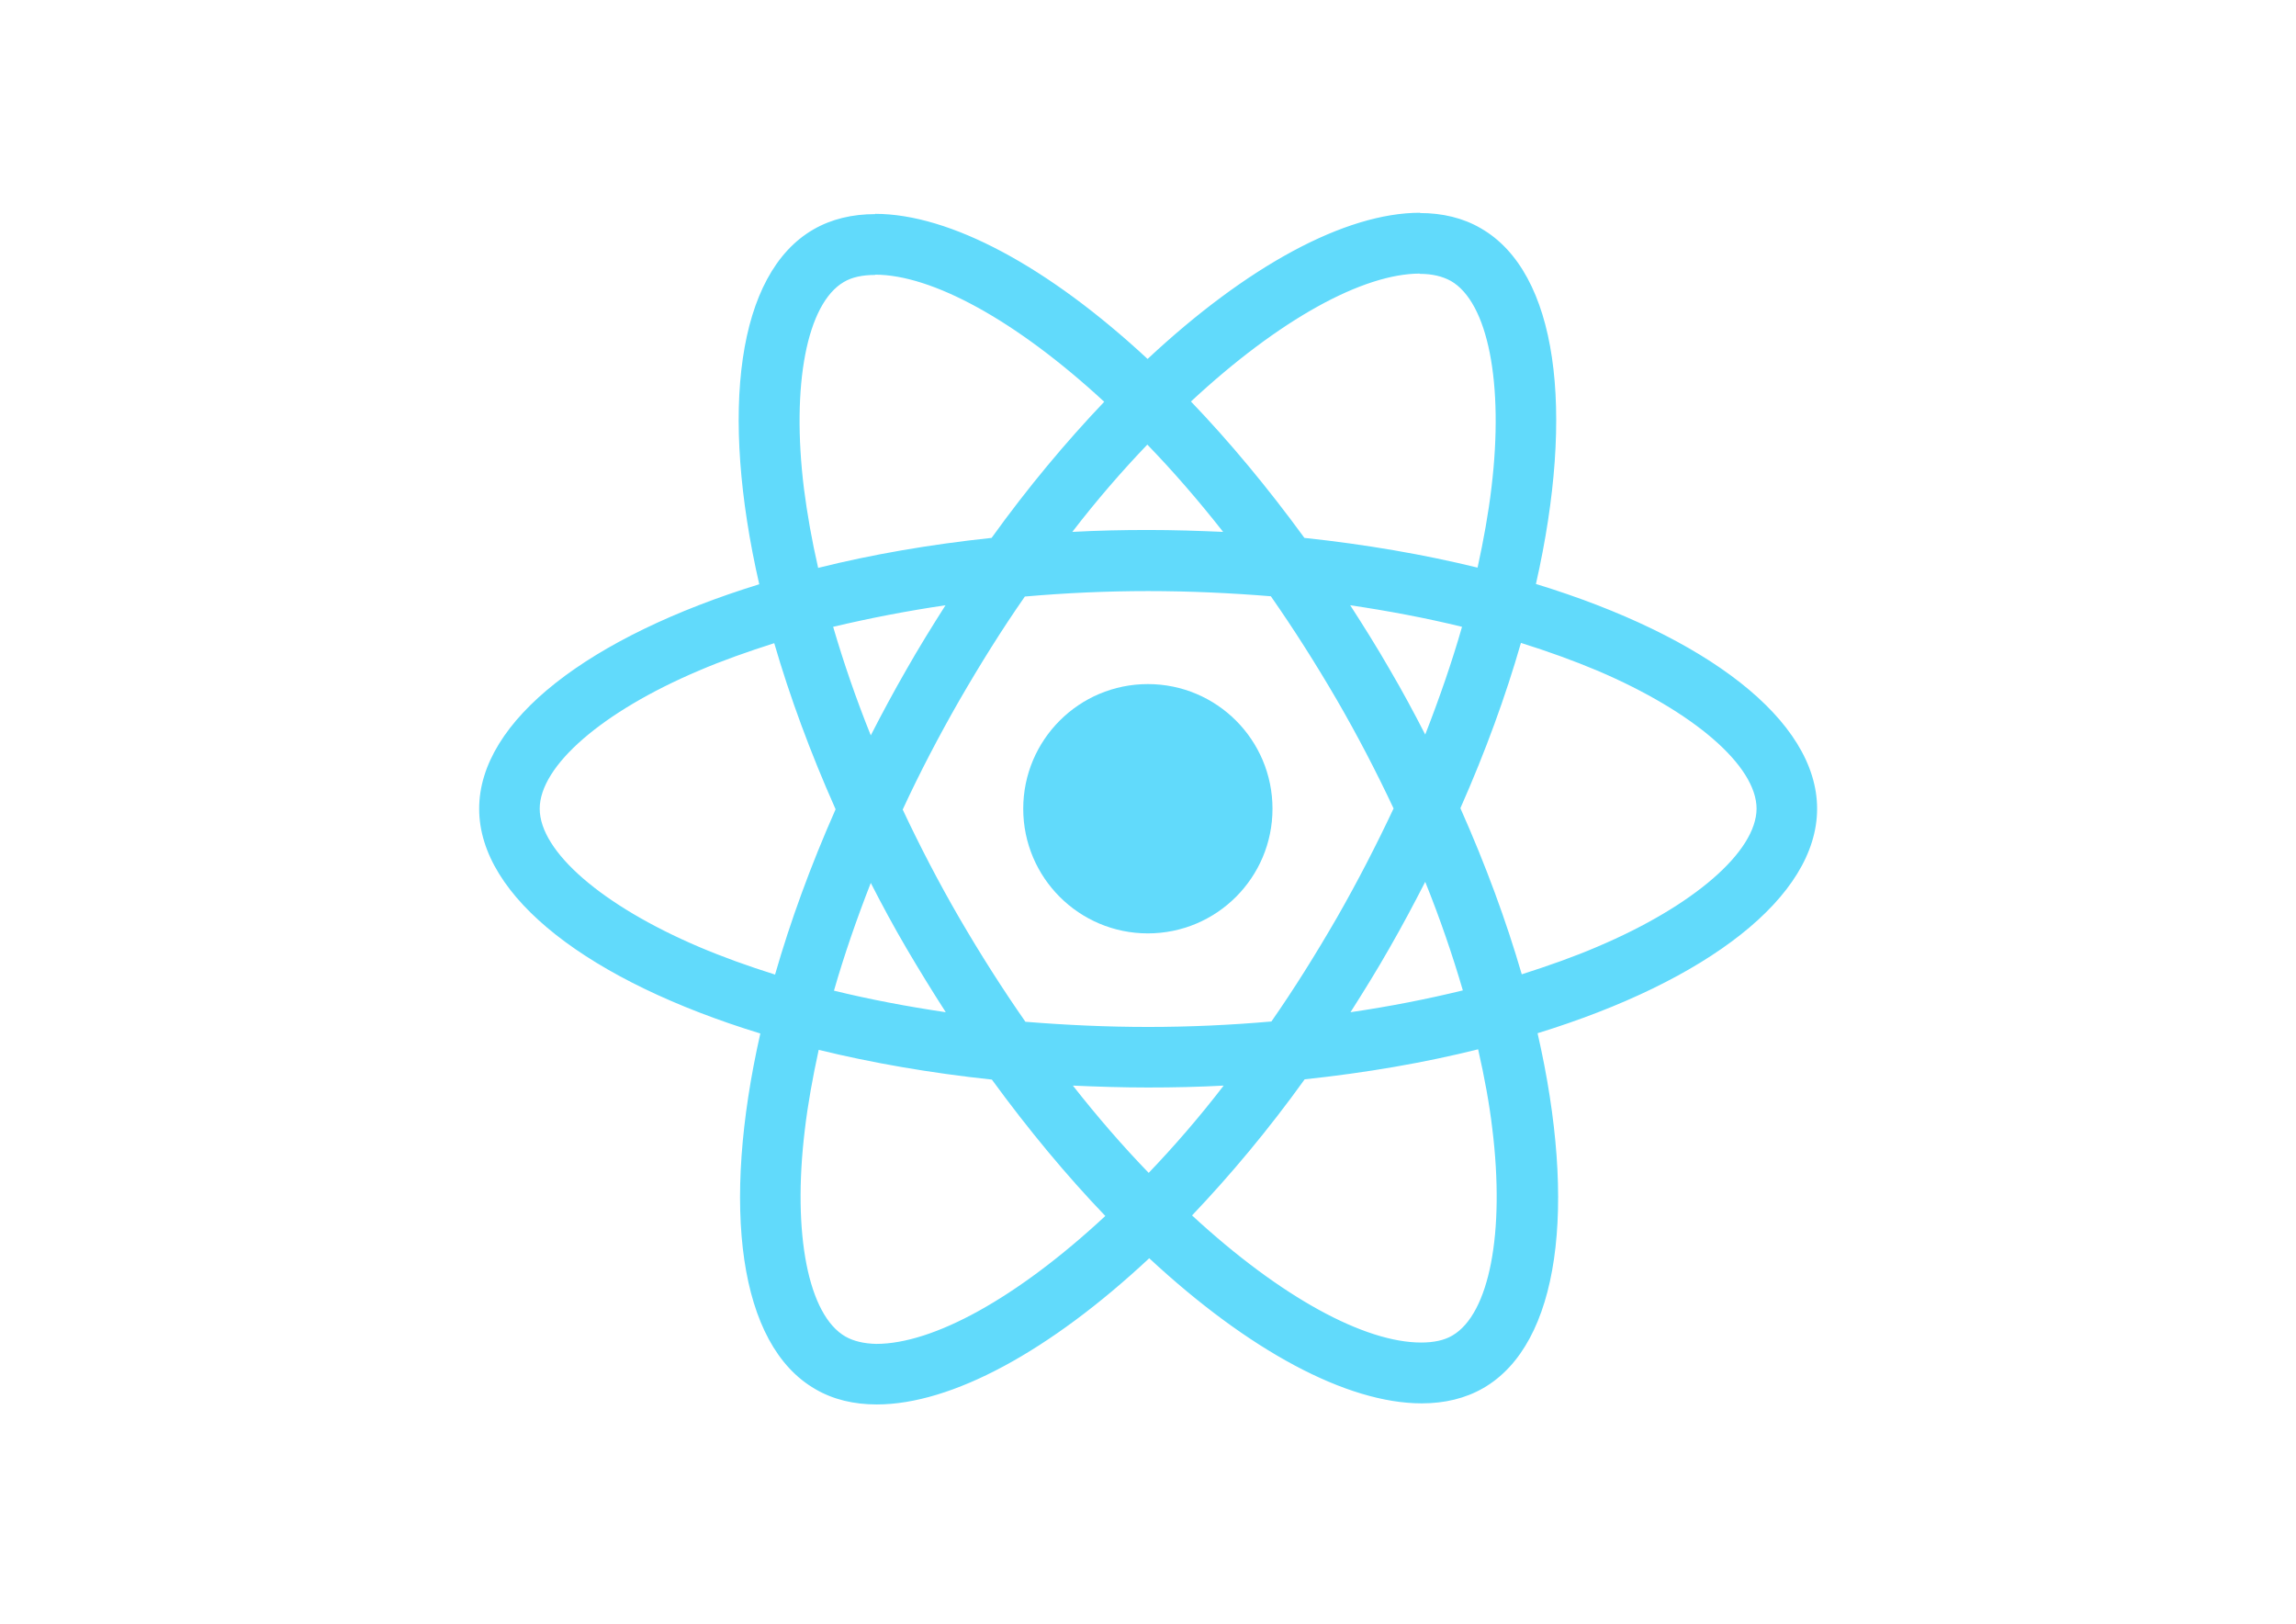
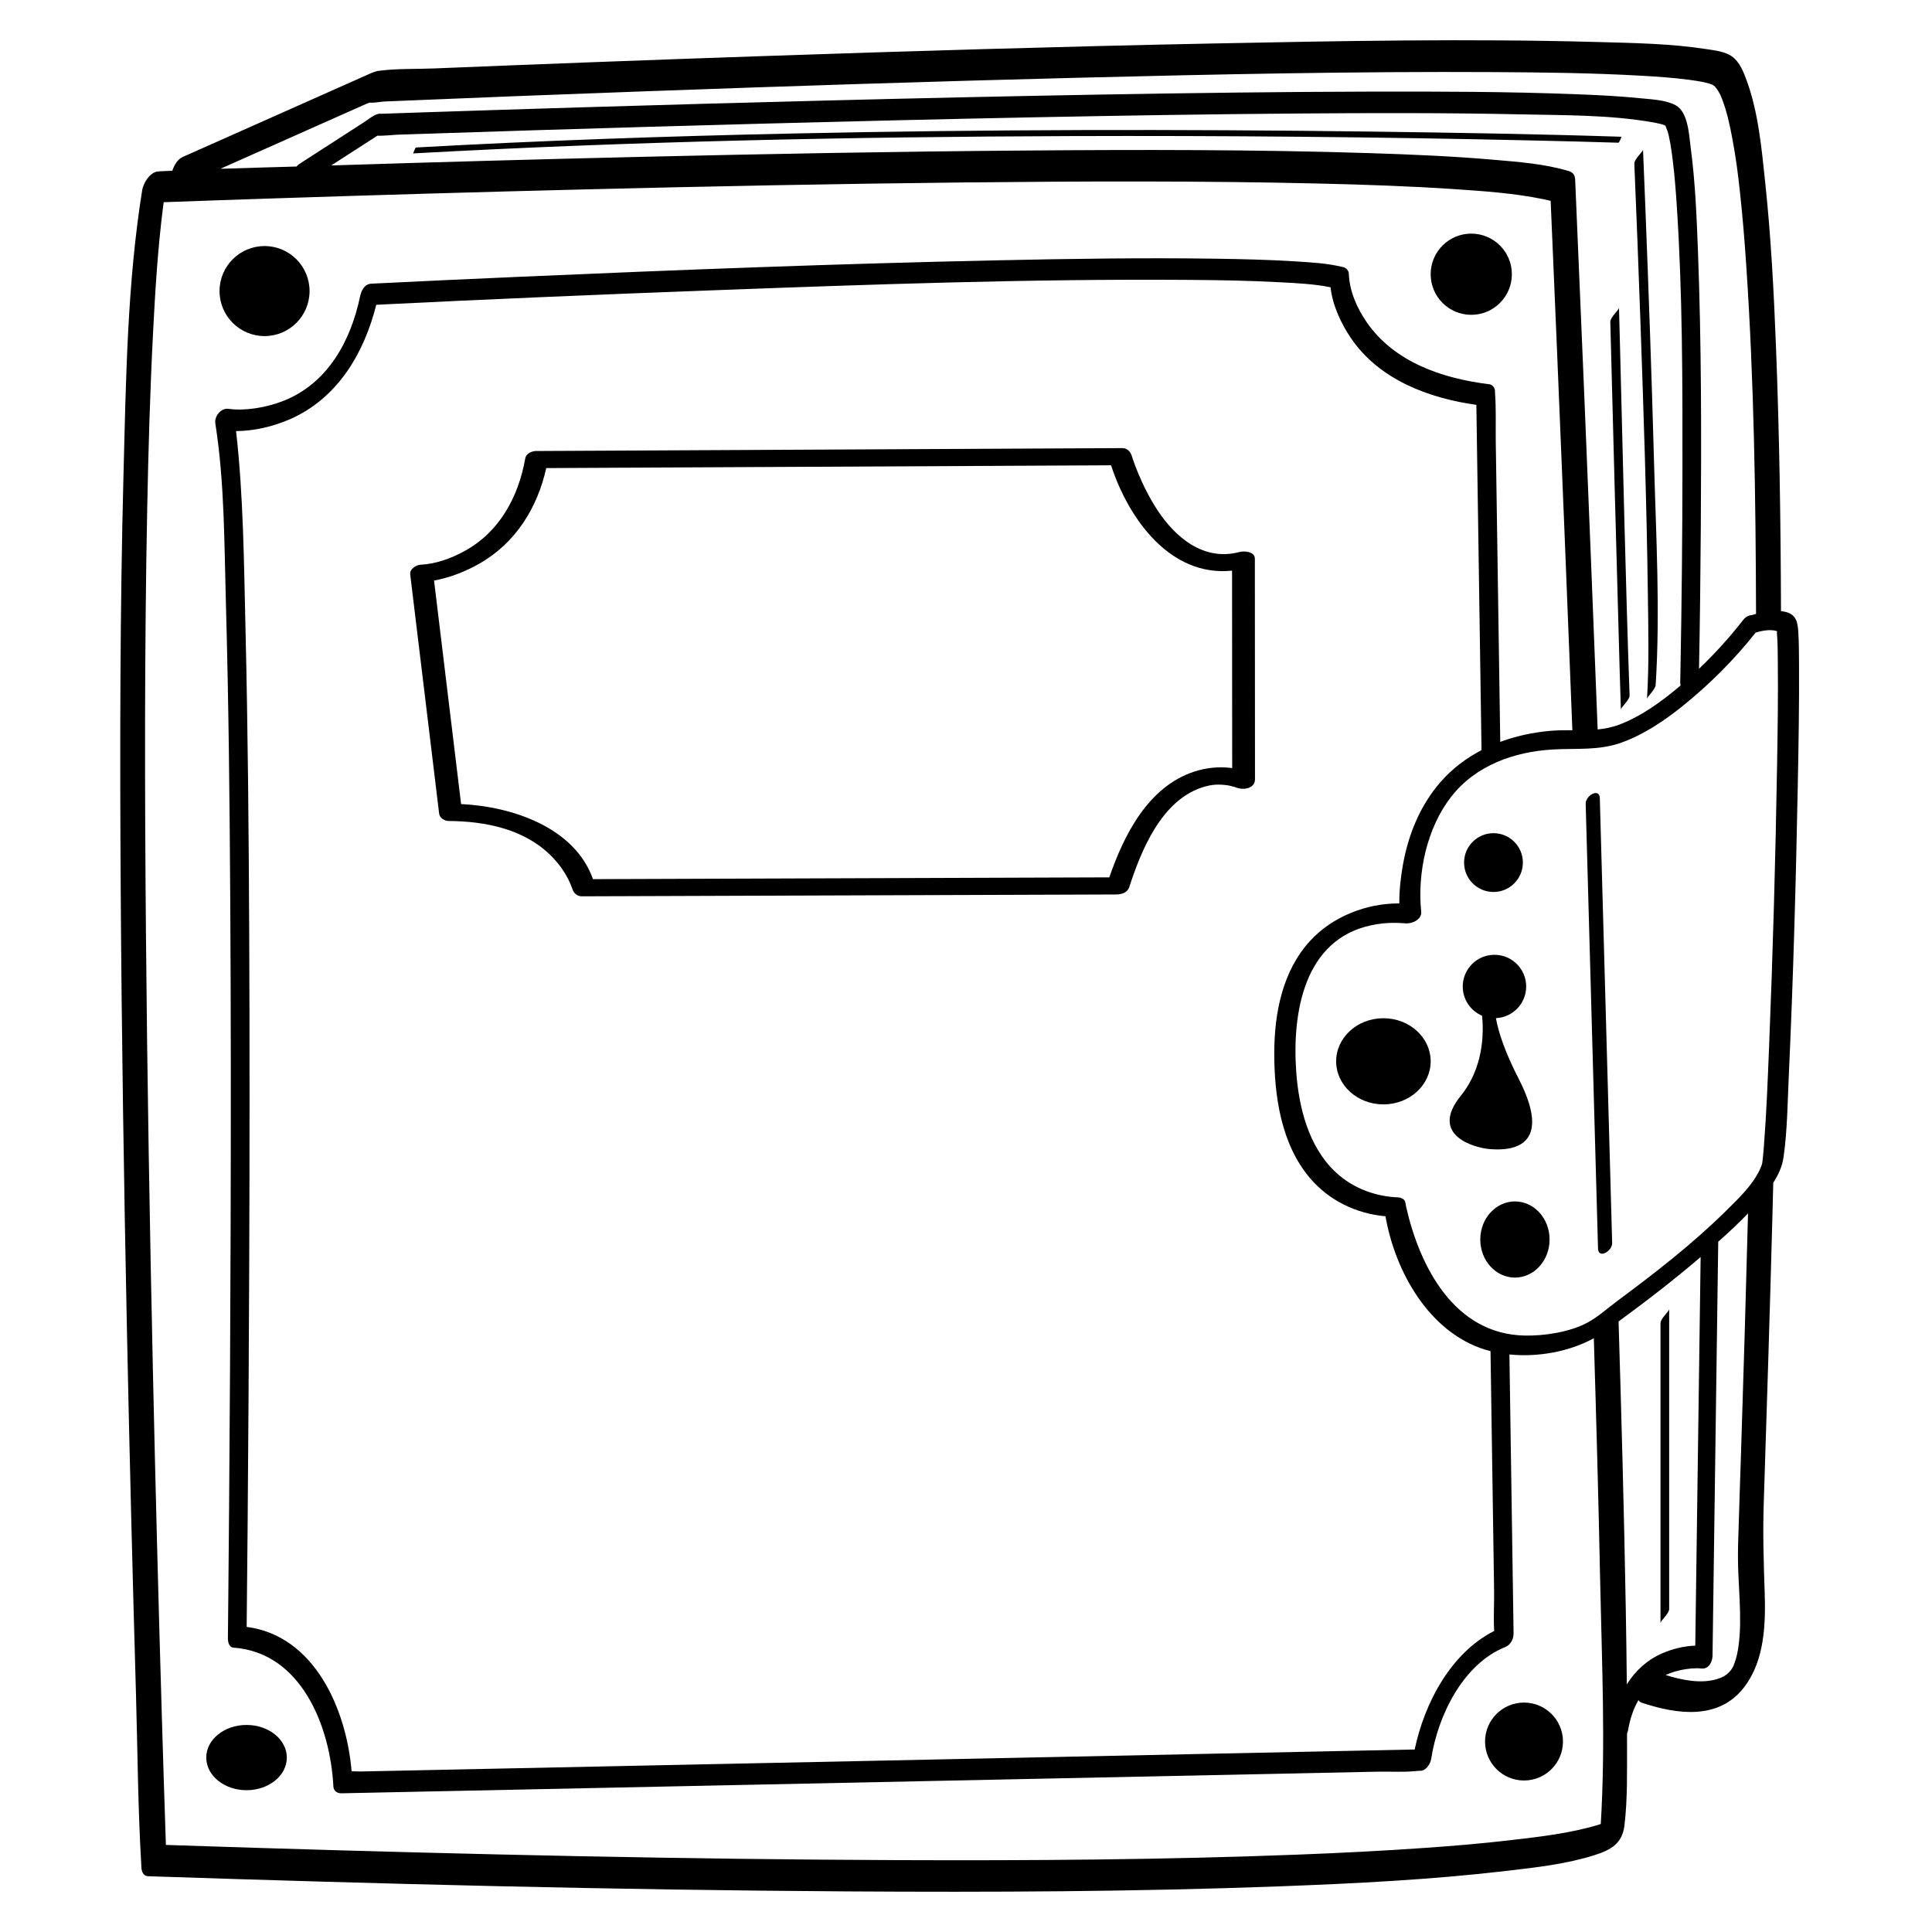
- <svg xmlns="http://www.w3.org/2000/svg" viewBox="0 0 841.9 595.3">
-   <g fill="#61DAFB">
-     <path d="M666.3 296.5c0-32.5-40.7-63.3-103.1-82.4 14.4-63.6 8-114.2-20.2-130.4-6.5-3.8-14.1-5.6-22.4-5.6v22.3c4.6 0 8.3.9 11.4 2.6 13.6 7.8 19.5 37.5 14.9 75.7-1.1 9.4-2.9 19.3-5.1 29.4-19.6-4.8-41-8.5-63.5-10.9-13.5-18.5-27.5-35.3-41.6-50 32.6-30.3 63.2-46.9 84-46.9V78c-27.5 0-63.5 19.6-99.9 53.6-36.4-33.8-72.4-53.2-99.9-53.2v22.3c20.7 0 51.4 16.5 84 46.6-14 14.7-28 31.4-41.3 49.9-22.6 2.4-44 6.1-63.6 11-2.3-10-4-19.7-5.2-29-4.7-38.2 1.1-67.9 14.6-75.8 3-1.8 6.9-2.6 11.5-2.6V78.5c-8.4 0-16 1.8-22.6 5.6-28.1 16.2-34.4 66.7-19.9 130.1-62.2 19.2-102.7 49.9-102.7 82.3 0 32.5 40.7 63.3 103.1 82.4-14.4 63.6-8 114.2 20.2 130.4 6.5 3.8 14.1 5.6 22.5 5.6 27.5 0 63.5-19.6 99.9-53.6 36.4 33.8 72.4 53.2 99.9 53.2 8.4 0 16-1.8 22.6-5.6 28.1-16.2 34.4-66.7 19.9-130.1 62-19.1 102.5-49.9 102.5-82.3zm-130.2-66.7c-3.7 12.9-8.3 26.2-13.5 39.5-4.1-8-8.4-16-13.1-24-4.6-8-9.5-15.8-14.4-23.4 14.2 2.1 27.9 4.7 41 7.9zm-45.8 106.5c-7.8 13.5-15.8 26.3-24.1 38.2-14.9 1.3-30 2-45.2 2-15.1 0-30.2-.7-45-1.9-8.3-11.9-16.4-24.6-24.2-38-7.6-13.1-14.5-26.4-20.8-39.8 6.2-13.4 13.2-26.8 20.7-39.9 7.8-13.5 15.8-26.3 24.1-38.2 14.9-1.3 30-2 45.2-2 15.1 0 30.2.7 45 1.9 8.3 11.9 16.4 24.6 24.2 38 7.6 13.1 14.5 26.4 20.8 39.8-6.3 13.4-13.2 26.8-20.7 39.9zm32.3-13c5.4 13.4 10 26.8 13.8 39.8-13.1 3.2-26.9 5.9-41.2 8 4.9-7.7 9.8-15.6 14.4-23.7 4.6-8 8.9-16.1 13-24.1zM421.2 430c-9.3-9.6-18.6-20.3-27.8-32 9 .4 18.2.7 27.5.7 9.4 0 18.7-.2 27.8-.7-9 11.7-18.3 22.4-27.5 32zm-74.4-58.9c-14.2-2.1-27.9-4.7-41-7.9 3.7-12.9 8.3-26.2 13.5-39.5 4.1 8 8.4 16 13.1 24 4.7 8 9.5 15.8 14.4 23.4zM420.7 163c9.3 9.6 18.6 20.3 27.8 32-9-.4-18.2-.7-27.5-.7-9.4 0-18.7.2-27.8.7 9-11.7 18.3-22.4 27.5-32zm-74 58.9c-4.9 7.7-9.8 15.6-14.4 23.7-4.6 8-8.9 16-13 24-5.4-13.4-10-26.8-13.8-39.8 13.1-3.1 26.9-5.8 41.2-7.9zm-90.5 125.2c-35.4-15.1-58.3-34.9-58.3-50.6 0-15.7 22.9-35.6 58.3-50.6 8.6-3.7 18-7 27.7-10.1 5.7 19.6 13.2 40 22.5 60.9-9.2 20.8-16.6 41.1-22.2 60.6-9.9-3.1-19.3-6.5-28-10.2zM310 490c-13.6-7.8-19.5-37.5-14.9-75.7 1.1-9.4 2.9-19.3 5.1-29.4 19.6 4.8 41 8.5 63.5 10.9 13.5 18.5 27.5 35.3 41.6 50-32.6 30.3-63.2 46.9-84 46.9-4.5-.1-8.3-1-11.3-2.7zm237.2-76.2c4.7 38.2-1.1 67.9-14.6 75.8-3 1.8-6.9 2.6-11.5 2.6-20.7 0-51.4-16.5-84-46.6 14-14.7 28-31.4 41.3-49.9 22.6-2.4 44-6.1 63.6-11 2.3 10.1 4.1 19.8 5.2 29.1zm38.5-66.7c-8.6 3.7-18 7-27.7 10.1-5.7-19.6-13.2-40-22.5-60.9 9.2-20.8 16.6-41.1 22.2-60.6 9.9 3.1 19.3 6.5 28.1 10.2 35.4 15.1 58.3 34.9 58.3 50.6-.1 15.7-23 35.6-58.4 50.6zM320.8 78.4z" />
-     <circle cx="420.9" cy="296.5" r="45.7" />
-     <path d="M520.5 78.1z" />
+ <svg xmlns="http://www.w3.org/2000/svg" version="1.1" id="Layer_1" x="0px" y="0px" width="864px" height="864px" viewBox="0 0 864 864" enable-background="new 0 0 864 864" xml:space="preserve">
+   <g>
+     <path d="M256.092,397.831c-0.032-0.094-0.073-0.185-0.098-0.281C256.056,397.792,256.107,397.903,256.092,397.831z" />
+     <path d="M561.179,249.849c-0.002-3.249-4.759-3.551-6.852-2.992c-15.834,4.231-28.628-6.312-36.827-18.903   c-3.418-5.25-6.261-10.877-8.643-16.667c-0.817-1.987-1.583-3.996-2.276-6.029   c-0.188-0.552-1.17-3.768-0.536-1.575c-0.525-1.816-2.109-3.295-4.141-3.284   c-29.386,0.146-58.772,0.291-88.158,0.436c-46.852,0.232-93.703,0.464-140.554,0.696   c-10.771,0.053-21.543,0.107-32.314,0.16c-0.051,0-0.106,0.006-0.158,0.007   c-2.558-0.213-5.391,0.89-5.827,3.34c-3.051,17.146-11.43,32.74-27.037,41.344   c-6.44,3.55-13.111,5.807-19.717,6.164c-2.144,0.116-4.984,1.921-4.687,4.374   c3.771,31.175,7.541,62.349,11.312,93.524c0.541,4.473,1.082,8.946,1.623,13.418c0.226,1.864,2.341,3.272,4.141,3.284   c16.517,0.115,33.976,3.539,46.031,15.69c3.064,3.088,5.651,6.555,7.606,10.445   c0.597,1.187,1.085,2.404,1.589,3.631c0.232,0.564,0.322,0.846,0.338,0.922c0.563,1.692,2.16,3.01,4.043,3.003   c26.89-0.093,53.781-0.186,80.671-0.279c42.879-0.148,85.758-0.296,128.637-0.444   c9.867-0.034,19.734-0.068,29.602-0.102c2.464-0.009,5.132-0.724,5.985-3.347   c5.344-16.439,14.301-38.479,32.438-44.481c4.31-1.426,7.386-1.59,11.809-0.949   c0.362,0.053,1.414,0.293,2.955,0.729c0.612,0.173,2.813,1.167,0.595,0.144c3.075,1.418,8.416,0.604,8.413-3.642   c-0.018-28.775-0.036-57.55-0.054-86.325C561.184,258.042,561.182,253.945,561.179,249.849z M533.963,345.097   c-20.437,6.764-31.252,28.052-37.87,47.261c-25.267,0.087-50.535,0.175-75.802,0.262   c-42.879,0.148-85.758,0.296-128.637,0.444c-8.827,0.031-17.653,0.061-26.48,0.092   c-8.164-23.167-36.23-32.511-58.971-33.571c-3.643-30.116-7.285-60.232-10.927-90.347   c-0.389-3.213-0.777-6.426-1.166-9.639c7.135-1.234,14.254-4.106,20.346-7.583   c16.116-9.198,25.901-24.937,29.825-42.685c27.613-0.137,55.227-0.274,82.84-0.41   c46.852-0.232,93.703-0.464,140.554-0.696c9.732-0.048,19.465-0.096,29.198-0.144   c8.03,24.544,26.795,49.971,54.111,47.117c0.017,27.358,0.034,54.717,0.051,82.075   c0.001,2.075,0.003,4.15,0.004,6.225C545.317,342.686,539.314,343.326,533.963,345.097z" />
+     <g>
+       <path d="M118.309,150.298c11.117,0,20.129-9.012,20.129-20.13c0-11.117-9.012-20.129-20.129-20.129    s-20.13,9.012-20.13,20.129C98.179,141.285,107.192,150.298,118.309,150.298z" />
+     </g>
+     <g>
+       <ellipse cx="110.254" cy="785.997" rx="18.017" ry="14.592" />
+     </g>
+     <g>
+       <path d="M657.956,140.79c10.028,0,18.156-8.129,18.156-18.157c0-10.028-8.129-18.157-18.156-18.157    c-10.028,0-18.157,8.129-18.157,18.157C639.8,132.661,647.929,140.79,657.956,140.79z" />
+     </g>
+     <g>
+       <circle cx="681.545" cy="778.824" r="17.424" />
+     </g>
+     <path d="M804.534,297.171c-0.03-4.969-0.024-9.961-0.348-14.922c-0.337-5.162-1.542-8.317-7.722-8.942   c-0.107-39.618-0.701-79.237-2.258-118.817c-0.954-24.254-2.216-48.538-4.775-72.682   c-1.607-15.164-3.025-31.309-8.286-45.749c-1.399-3.839-3.174-8.419-6.677-10.873   c-3.054-2.14-7.551-2.635-11.157-3.197c-16.023-2.494-32.495-2.749-48.671-3.196   c-57.575-1.59-115.251-0.485-172.823,0.667c-67.401,1.349-134.788,3.368-202.163,5.674   c-48.486,1.66-96.967,3.479-145.44,5.469c-8.082,0.332-16.534,0.009-24.57,1.03   c-2.196,0.279-4.042,1.233-6.057,2.13c-5.036,2.241-10.073,4.483-15.109,6.724   c-14.557,6.478-29.114,12.957-43.67,19.435c-7.734,3.442-15.467,6.883-23.201,10.325   c-2.045,0.91-3.705,3.468-4.532,6.102c-1.486,0.071-2.972,0.136-4.457,0.213   c-0.328,0.017-0.656,0.025-0.984,0.037c-0.191,0.007-0.378,0.028-0.564,0.052   c-0.247,0.003-0.503,0.02-0.779,0.069c-3.412,0.602-6.195,5.166-6.697,8.287   c-6.655,41.39-7.237,84.051-8.334,125.864c-1.627,62.023-1.669,124.088-1.285,186.127   c0.41,66.207,1.44,132.409,2.808,198.602c1.117,54.013,2.468,108.021,4.028,162.023   c0.734,25.428,0.861,50.99,2.373,76.388c0.021,0.361,0.025,0.723,0.037,1.084c0.059,1.694,0.851,3.891,2.9,3.959   c104.25,3.474,208.543,6.143,312.852,6.792c64.279,0.4,128.603,0.149,192.846-2.25   c34.045-1.271,68.181-2.964,102.035-6.938c13.095-1.538,26.694-3.03,39.317-7.063   c6.913-2.209,12.28-4.968,13.271-13.109c1.476-12.126,1.131-24.625,1.175-36.812   c0.005-1.484-0.004-2.967-0.002-4.451c0.217-0.475,0.4-1.002,0.505-1.627   c0.813-4.826,2.307-9.353,4.596-13.294c0.327,0.528,0.818,0.933,1.502,1.161   c15.801,5.252,34.524,7.909,45.87-7.06c9.144-12.064,9.562-28.32,9.069-42.814   c-0.444-13.063-0.835-25.818-0.415-38.859c1.387-43.055,2.762-86.109,3.899-129.171   c0.129-4.878,0.25-9.757,0.374-14.636c2.245-3.474,3.992-7.221,4.587-11.377   c1.705-11.905,1.794-24.185,2.346-36.178c2.001-43.503,3.205-87.054,4.038-130.594   C804.329,332.909,804.642,315.038,804.534,297.171z M718.031,814.968c0.149-0.054,0.318-0.113,0.534-0.185   C718.386,814.843,718.209,814.907,718.031,814.968z M667.484,665.561c0.227,15.172,0.454,30.343,0.681,45.515   c0.089,5.965-0.322,12.246,0.034,18.291c-19.454,9.913-31.159,32.22-35.55,53.012   c-14.768,0.308-29.537,0.616-44.305,0.925c-38.496,0.803-76.992,1.607-115.487,2.41   c-46.374,0.968-92.748,1.936-139.121,2.904c-40.099,0.837-80.199,1.674-120.298,2.511   c-13.277,0.277-26.554,0.554-39.831,0.831c-4.136,0.086-8.272,0.172-12.408,0.259   c-1.21,0.025-2.608-0.093-3.959-0.094c-2.328-27.849-16.659-60.679-46.93-64.571   c0.162-14.82,0.299-29.639,0.423-44.459c0.327-38.989,0.568-77.979,0.715-116.969   c0.185-49.074,0.228-98.149,0.007-147.223c-0.207-45.999-0.588-92.004-1.675-137.992   c-0.692-29.3-0.903-58.956-4.204-88.118c8.285-0.056,16.83-2.123,24.163-5.346   c21.279-9.352,33.06-29.476,38.532-51.15c49.889-2.485,99.801-4.588,149.716-6.445   c71.009-2.641,142.13-5.192,213.2-4.688c13.805,0.098,27.62,0.313,41.406,1.073   c7.43,0.41,15.099,0.732,22.435,2.243c0.899,8.132,4.751,16.336,9.234,22.89   c12.607,18.43,34.621,26.689,55.973,29.681c0.263,17.57,0.526,35.14,0.788,52.71   c0.507,33.902,1.014,67.804,1.521,101.706c-6.834,3.56-13.066,8.242-18.289,14.211   c-9.17,10.48-14.493,23.6-16.883,37.208c-0.979,5.575-1.639,11.386-1.582,17.126   c-14.793-0.085-29.917,5.905-39.887,16.735c-12.37,13.437-16.02,32.382-16.044,50.097   c-0.026,19.227,3.041,40.739,15.902,55.925c8.615,10.173,20.744,15.957,33.832,17.162   c4.313,24.74,19.454,51.789,44.43,59.602c0.831,0.26,1.686,0.484,2.542,0.703   C666.873,624.678,667.178,645.12,667.484,665.561z M668.055,71.447c-18.492-1.604-37.058-2.382-55.606-2.971   c-51.387-1.632-102.832-1.555-154.237-1.159c-57.538,0.444-115.07,1.499-172.593,2.853   c-45.831,1.079-91.658,2.366-137.48,3.82c2.172-1.402,4.344-2.803,6.516-4.205   c3.834-2.474,7.669-4.949,11.504-7.423c0.866-0.559,1.773-1.098,2.633-1.683c1.783,0.169,8.304-0.428,8.836-0.446   c20.324-0.691,40.649-1.345,60.975-1.975c33.599-1.042,67.201-2.016,100.805-2.913   c40.358-1.077,80.719-2.046,121.083-2.847c40.067-0.795,80.138-1.439,120.211-1.741   c33.125-0.25,66.264-0.329,99.385,0.387c19.472,0.421,39.665,0.173,58.92,3.537   c1.165,0.203,2.315,0.451,3.467,0.715c0.431,0.099,0.856,0.228,1.279,0.357c0.654,0.2-0.948-0.259,0.27,0.118   c0.322,0.1,0.553,0.225,0.715,0.335c-0.025-0.027-0.043-0.043-0.071-0.076c0.035,0.041,0.051,0.052,0.078,0.081   c0.025,0.017,0.052,0.034,0.073,0.05c0.003,0.011,0.008,0.026,0.011,0.039c0.054,0.048,0.082,0.06,0.091,0.047   c0.117,0.11,0.089,0.138-0.088-0.038c0.022,0.073,0.05,0.161,0.099,0.293c0.241,0.651,0.519,1.286,0.75,1.944   c0.952,2.724,1.802,8.521,2.32,12.646c0.861,6.849,1.401,13.739,1.853,20.626   c2.58,39.258,2.586,78.72,2.545,118.046c-0.032,30.125-0.33,60.252-0.899,90.372   c-0.03,1.573-0.06,3.145-0.093,4.718c-0.013,0.602,0.063,1.103,0.176,1.559c-0.169,0.144-0.335,0.295-0.505,0.438   c-8.07,6.821-16.851,13.222-26.774,17.051c-3.22,1.242-6.503,1.884-9.825,2.215   c-1.949-50.311-3.959-100.619-6.044-150.924c-1.254-30.258-2.526-60.516-3.838-90.772   c-0.059-1.358-0.118-2.716-0.177-4.073c-0.093-2.124-0.886-3.355-2.9-3.959   C690.767,73.266,679.177,72.412,668.055,71.447z M168.345,60.554c0.008,0.019,0.05,0.033,0.083,0.049   C168.389,60.598,168.358,60.585,168.345,60.554z M791.127,468.522c-0.593,14.567-1.148,29.157-2.276,43.695   c-0.15,1.937-0.303,3.876-0.525,5.806c-0.258,2.243-0.117,2.336-1.17,4.678   c-3.27,7.272-9.875,13.475-15.465,18.987c-14.884,14.675-31.562,27.589-48.32,40.035   c-4.301,3.194-8.679,7.171-13.408,9.728c-7.799,4.217-19.174,6.01-28.161,5.822   c-31.387-0.657-46.895-30.715-52.97-57.583c-0.144-0.635-0.248-1.287-0.345-1.932   c-0.225-1.494-1.945-2.223-3.251-2.275c-10.416-0.416-20.491-4.228-28.112-11.457   c-12.02-11.401-16.317-28.89-17.451-44.851c-1.865-26.238,3.455-59.009,33.495-65.376   c3.909-0.829,7.027-1.133,11.014-1.093c1.258,0.013,2.505,0.099,3.759,0.174c0.578,0.035,2.743,0.355,0.424,0.004   c2.808,0.426,7.57-1.559,7.201-5.156c-1.782-17.408,2.583-37.527,13.403-51.409   c10.923-14.015,28.063-20.117,45.368-21.139c10.813-0.638,20.627,0.608,31.03-3.175   c9.822-3.571,18.803-9.61,26.913-16.108c12.053-9.659,23.28-20.87,32.871-33.028   c3.042-0.866,6.417-1.512,9.307-0.679c0.053,0.015,0.074,0.011,0.115,0.018c0.368,0.661,0.052,0.628,0.044,0.543   c0.393,4.079,0.371,8.22,0.421,12.313c0.193,15.786-0.062,31.58-0.326,47.364   C794.008,384.47,792.837,426.512,791.127,468.522z M149.469,52.827c4.777-2.126,9.555-4.252,14.332-6.378   c0.417-0.186,0.973-0.364,1.511-0.571c2.007,0.237,4.922-0.42,6.653-0.493   c38.748-1.636,77.503-3.134,116.261-4.545c64.557-2.35,129.125-4.443,193.705-6.065   c62.191-1.562,124.419-2.88,186.633-2.527c21.773,0.123,43.577,0.376,65.321,1.606   c7.067,0.4,14.148,0.879,21.169,1.792c2.394,0.311,4.791,0.662,7.15,1.178   c0.773,0.169,1.536,0.366,2.298,0.576c0.275,0.093,0.843,0.287,1.275,0.485c0.385,0.176,1.006,0.725,1.175,0.856   c0.324,0.37,0.635,0.749,0.923,1.157c0.517,0.732,0.918,1.525,1.352,2.305c0.046,0.083,0.084,0.15,0.118,0.209   c0.02,0.049,0.044,0.108,0.074,0.181c0.234,0.556,0.468,1.111,0.686,1.673   c2.181,5.614,3.453,11.599,4.566,17.501c1.689,8.955,2.484,15.348,3.47,24.371   c1.172,10.727,2.044,21.487,2.772,32.253c3.511,51.937,4.245,104.082,4.398,156.144   c-0.65,0.177-1.292,0.362-1.921,0.559c-1.304,0.059-2.695,0.688-3.781,2.089   c-0.041,0.053-0.084,0.104-0.125,0.157c-0.222,0.233-0.42,0.482-0.595,0.747   c-5.803,7.393-12.231,14.458-19.08,20.993c0.417-20.892,0.652-41.79,0.794-62.685   c0.282-41.367,0.294-82.778-1.27-124.122c-0.583-15.407-1.204-30.92-3.247-46.216   c-0.735-5.498-1.072-15.942-6.736-18.996c-4.47-2.41-10.69-2.603-15.604-3.11   c-9.704-1.002-19.468-1.451-29.213-1.825c-30.609-1.176-61.265-1.228-91.892-1.157   c-39.403,0.091-78.805,0.604-118.201,1.285c-41.322,0.715-82.641,1.636-123.956,2.679   c-36.347,0.917-72.692,1.932-109.035,3.026c-24.427,0.735-48.853,1.505-73.278,2.321   c-5.597,0.187-11.194,0.376-16.791,0.57c-0.678,0.024-1.501-0.074-2.168,0.076   c-2.207,0.494-4.503,2.494-6.361,3.692c-3.978,2.567-7.956,5.133-11.934,7.7   c-5.685,3.668-11.371,7.337-17.056,11.006c-0.498,0.321-0.909,0.713-1.247,1.147   c-11.35,0.335-22.707,0.632-34.059,1.014C115.528,67.932,132.498,60.379,149.469,52.827z M675.758,822.904   c-13.695,1.591-24.724,2.51-38.554,3.486c-18.882,1.332-37.792,2.269-56.706,3.001   c-59.514,2.304-119.102,2.692-178.654,2.467c-95.494-0.36-190.979-2.536-286.425-5.469   c-13.744-0.422-27.488-0.867-41.231-1.322c-0.665-19.453-1.26-38.909-1.838-58.365   c-1.523-51.328-2.852-102.662-3.978-154.001c-1.43-65.181-2.542-130.371-3.108-195.566   c-0.551-63.51-0.677-127.041,0.587-190.543c0.515-25.898,1.257-51.798,2.586-77.668   c1.006-19.591,2.112-37.429,4.439-56.047c0.102-0.817,0.217-1.633,0.325-2.449   c16.433-0.607,32.869-1.167,49.304-1.708c45.757-1.505,91.519-2.836,137.287-3.975   c57.191-1.423,114.39-2.561,171.596-3.155c53.023-0.551,106.076-0.764,159.092,0.502   c20.086,0.48,40.18,1.153,60.228,2.51c13.189,0.893,26.575,1.813,39.547,4.488   c1.073,0.221,2.143,0.464,3.206,0.727c0.935,21.453,1.843,42.908,2.742,64.363   c2.296,54.79,4.518,109.584,6.656,164.381c0.104,2.666,0.205,5.333,0.308,7.999   c-3.51-0.008-7.029-0.005-10.53,0.332c-7.425,0.716-14.774,2.314-21.715,4.882   c-0.442-29.559-0.884-59.118-1.327-88.677c-0.227-15.171-0.454-30.343-0.681-45.515   c-0.108-7.206,0.21-14.568-0.325-21.759c-0.023-0.312-0.01-0.631-0.014-0.944   c-0.02-1.358-1.147-2.874-2.545-3.044c-20.881-2.538-42.583-9.828-54.96-27.923   c-4.382-6.405-7.617-14.012-7.854-21.416c-0.048-1.495-1.14-2.699-2.545-3.044   c-7.071-1.738-14.53-2.131-21.769-2.583c-11.78-0.737-23.589-1.007-35.389-1.18   c-32.532-0.476-65.08,0.036-97.606,0.729c-71.004,1.515-141.985,4.231-212.935,7.341   c-22.37,0.98-44.74,1.993-67.104,3.116c-1.91,0.096-3.412,1.667-4.177,3.509   c-0.068,0.151-0.12,0.304-0.178,0.457c-0.017,0.049-0.04,0.097-0.056,0.146c-0.148,0.409-0.275,0.819-0.357,1.217   c-4.148,20.179-14.5,39.326-34.513,47.134c-7.701,3.005-17.145,4.509-24.46,3.489   c-3.299-0.46-6.33,3.363-5.835,6.505c4.162,26.38,3.987,53.785,4.731,80.409   c1.243,44.494,1.68,89.01,1.95,133.519c0.299,49.241,0.302,98.484,0.156,147.726   c-0.121,40.961-0.351,81.921-0.675,122.881c-0.105,13.344-0.22,26.688-0.349,40.032   c-0.039,4.099-0.08,8.198-0.122,12.298c-0.004,0.365-0.017,1.641-0.019,1.848   c-0.004,0.37-0.011,1.015-0.013,1.245c-0.009,0.82-0.044,1.644-0.027,2.463   c0.006,0.279-0.006,0.559-0.009,0.838c-0.018,1.598,0.432,4.093,2.532,4.244   c30.39,2.19,43.302,35.451,44.638,62.069c0.102,2.026,1.752,3.107,3.599,3.069   c16.036-0.335,32.071-0.669,48.106-1.004c38.496-0.803,76.992-1.607,115.487-2.411   c46.374-0.968,92.747-1.936,139.121-2.904c40.099-0.837,80.199-1.674,120.298-2.511   c13.277-0.277,26.554-0.554,39.831-0.831c6.2-0.129,12.744,0.325,18.912-0.395   c0.269-0.032,0.554-0.012,0.826-0.017c2.556-0.053,4.432-3.155,4.768-5.33   c3.031-19.636,14.432-42.534,33.145-50.013c2.491-0.996,3.74-3.706,3.702-6.237   c-0.276-18.475-0.553-36.95-0.829-55.424c-0.345-23.058-0.69-46.116-1.035-69.174   c12.758,1.298,26.789-1.24,37.747-7.257c1.107,36.397,2.104,72.798,2.851,109.204   c0.736,35.861,2.436,72.184,0.258,108.036c-0.385,0.13-0.769,0.265-1.159,0.383   C702.133,819.863,688.759,821.394,675.758,822.904z M719.261,814.511c-0.014,0.004-0.063,0.041-0.14,0.107   c-0.003,0.002-0.006,0.003-0.009,0.005c0.089-0.079,0.173-0.154,0.248-0.222   C719.335,814.438,719.303,814.475,719.261,814.511z M727.523,753.236c-0.107-11.697-0.283-23.394-0.491-35.089   c-0.756-42.403-1.904-84.799-3.204-127.189c12.562-9.167,24.876-18.712,36.703-28.805   c-0.219,15.867-0.437,31.733-0.656,47.6c-0.493,35.822-0.987,71.644-1.481,107.465   c-0.086,6.239-0.172,12.477-0.258,18.715c-5.079,0.193-10.202,1.454-14.771,3.434   C736.488,742.347,731.284,747.276,727.523,753.236z M778.586,650.045c-0.423,13.131-0.883,26.262-1.266,39.394   c-0.15,5.163-0.125,10.289,0.127,15.455c0.339,6.943,0.808,13.887,0.735,20.842   c-0.064,6.011-0.652,13.041-2.42,17.775c-0.828,2.217-0.388,1.251-1.324,2.802   c-0.107,0.178-0.18,0.303-0.238,0.406c-0.058,0.072-0.122,0.153-0.201,0.254   c-0.049,0.064-1.057,1.171-0.875,1.03c-1.412,1.326-2.84,2.143-5.13,2.85   c-7.333,2.268-15.776,0.495-23.124-1.766c0.698-0.323,1.417-0.626,2.164-0.901   c4.441-1.635,10.132-2.43,13.97-2.03c3.148,0.328,4.811-2.996,4.848-5.692   c0.31-22.493,0.62-44.986,0.93-67.478c0.494-35.822,0.987-71.644,1.481-107.465   c0.047-3.404,0.094-6.807,0.141-10.211c4.581-4.068,9.087-8.248,13.321-12.676   C780.794,578.44,779.739,614.244,778.586,650.045z" />
+     <path d="M716.127,381.415c-0.226-8.161-0.453-16.322-0.679-24.483c-0.132-4.749-6.425-1.169-6.324,2.499   c0.622,22.432,1.245,44.864,1.867,67.295c0.991,35.725,1.982,71.449,2.973,107.174   c0.226,8.161,0.453,16.322,0.679,24.483c0.132,4.749,6.426,1.169,6.324-2.499   c-0.622-22.432-1.245-44.864-1.867-67.295C718.109,452.864,717.118,417.14,716.127,381.415z" />
+     <g>
+       <circle cx="667.89" cy="385.75" r="13.146" />
+     </g>
+     <g>
+       <ellipse cx="618.666" cy="474.623" rx="21.134" ry="19.264" />
+     </g>
+     <g>
+       <path d="M677.484,537.284c-8.559,0-15.498,7.624-15.498,17.029s6.939,17.029,15.498,17.029    c8.559,0,15.498-7.624,15.498-17.029S686.043,537.284,677.484,537.284z" />
+     </g>
+     <g>
+       <path d="M665.843,513.838c6.099,0.542,30.505,2.11,13.324-31.39c-6.225-12.138-9.069-20.885-10.177-27.123    c7.527-0.346,13.527-6.54,13.527-14.152c0-7.834-6.351-14.185-14.185-14.185c-7.834,0-14.185,6.351-14.185,14.185    c0,5.871,3.567,10.909,8.653,13.065c0.79,7.908,0.645,23.236-9.543,35.831    C638.845,507.886,659.744,513.297,665.843,513.838z" />
+     </g>
+     <path d="M744.829,56.299c-0.021-0.018-0.056-0.057-0.085-0.088c-0.002-0.001-0.004-0.003-0.007-0.004   c0.033,0.036,0.068,0.075,0.094,0.101C744.831,56.305,744.829,56.301,744.829,56.299z" />
+     <path d="M736.934,265.966c0.203,15.509,0.576,31.125-0.389,46.617c0.069-1.11,3.752-4.161,3.886-6.322   c2.059-33.04,0.16-66.575-0.74-99.624c-1.044-38.323-2.409-76.637-3.919-114.944   c-0.326-8.266-0.656-16.532-1.007-24.797c0.04,0.949-3.974,4.247-3.886,6.322   c0.983,23.102,1.856,46.209,2.68,69.317C735.025,183.666,736.396,224.812,736.934,265.966z" />
+     <path d="M724.024,137.629c0.025,0.976-3.941,4.231-3.886,6.322c1.242,47.632,2.49,95.264,3.826,142.893   c0.284,10.151,0.546,20.304,0.906,30.453c-0.034-0.961,3.96-4.24,3.886-6.322   c-1.821-51.398-2.881-102.832-4.232-154.245C724.357,150.363,724.189,143.996,724.024,137.629z" />
+     <path d="M746.464,602.16c0-5.576,0-11.152,0-16.727c0,1.017-3.886,4.207-3.886,6.322c0,39.12,0,78.239,0,117.359   c0,5.576,0,11.152,0,16.727c0-1.017,3.886-4.206,3.886-6.322C746.464,680.399,746.464,641.28,746.464,602.16z" />
+     <path d="M725.216,61.157c-37.383-1.214-74.791-1.827-112.189-2.312c-86.191-1.119-172.41-0.982-258.59,0.861   c-56.112,1.2-112.214,3.142-168.255,6.242c-0.721,0.04-1.2,2.646-1.539,2.665   c97.676-5.403,195.53-7.417,293.346-7.752c69.254-0.238,138.516,0.387,207.752,1.963   c12.646,0.288,25.293,0.588,37.936,0.998C724.336,63.843,724.961,61.149,725.216,61.157z" />
  </g>
</svg>
